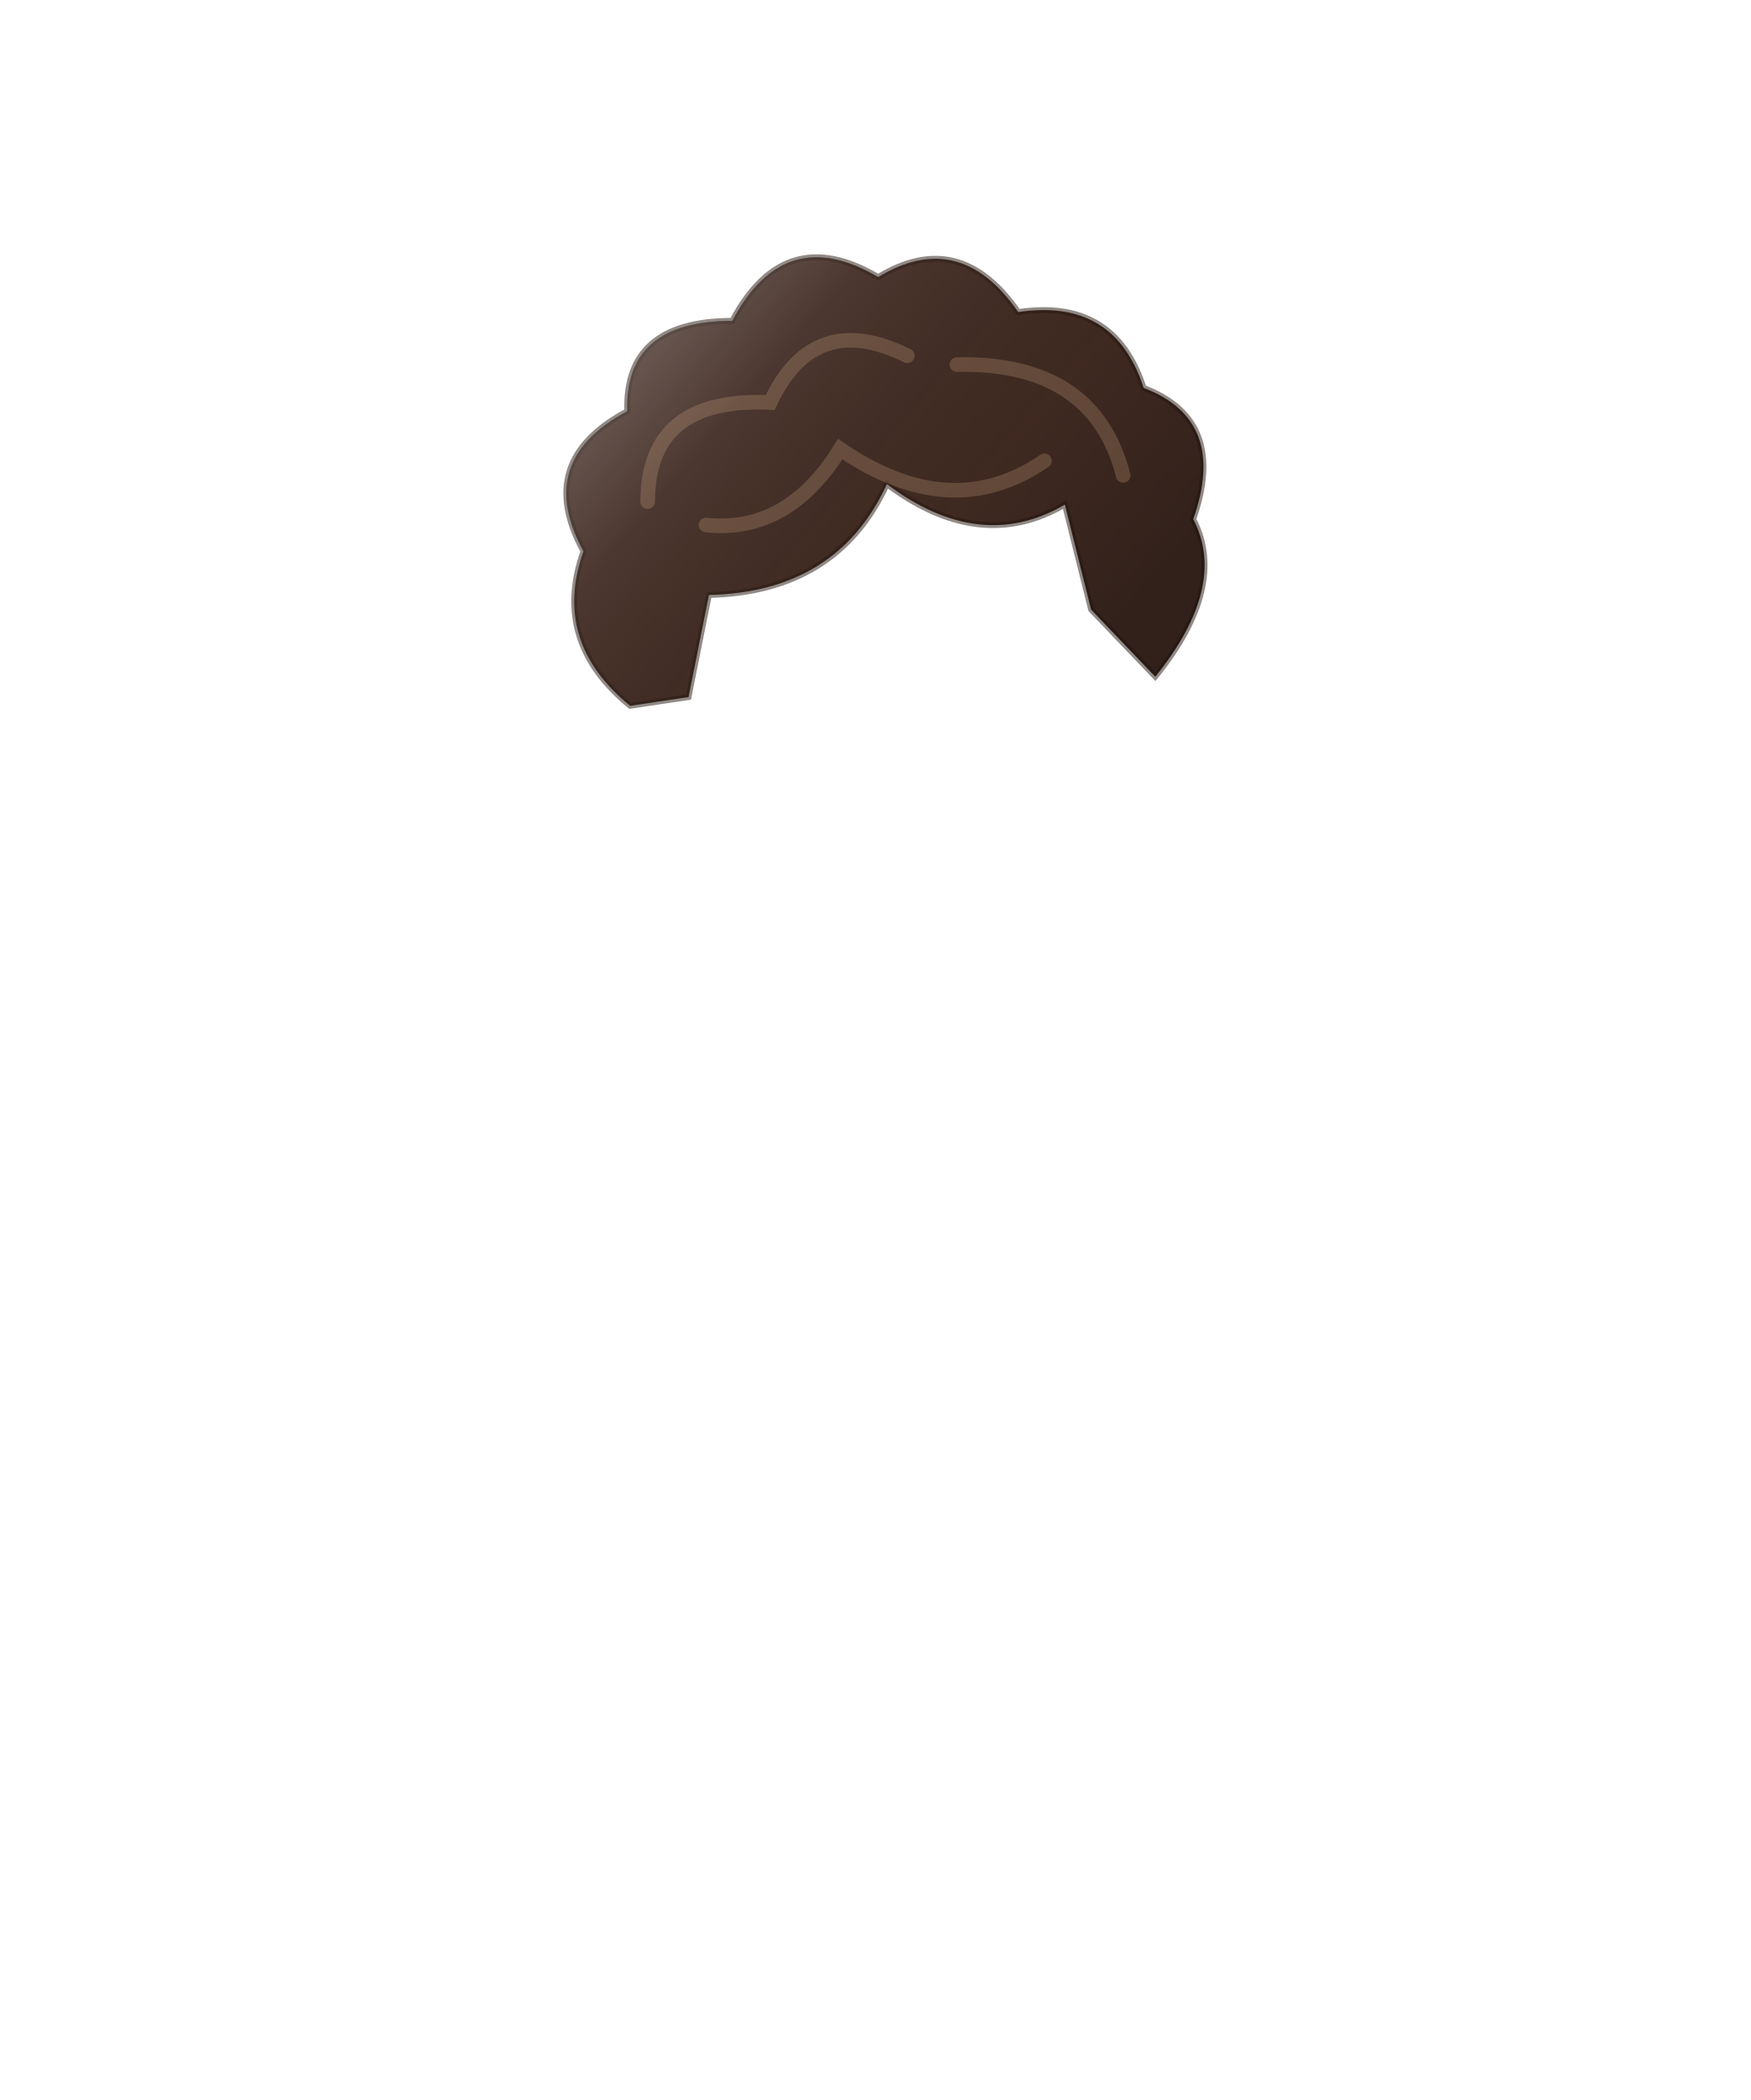
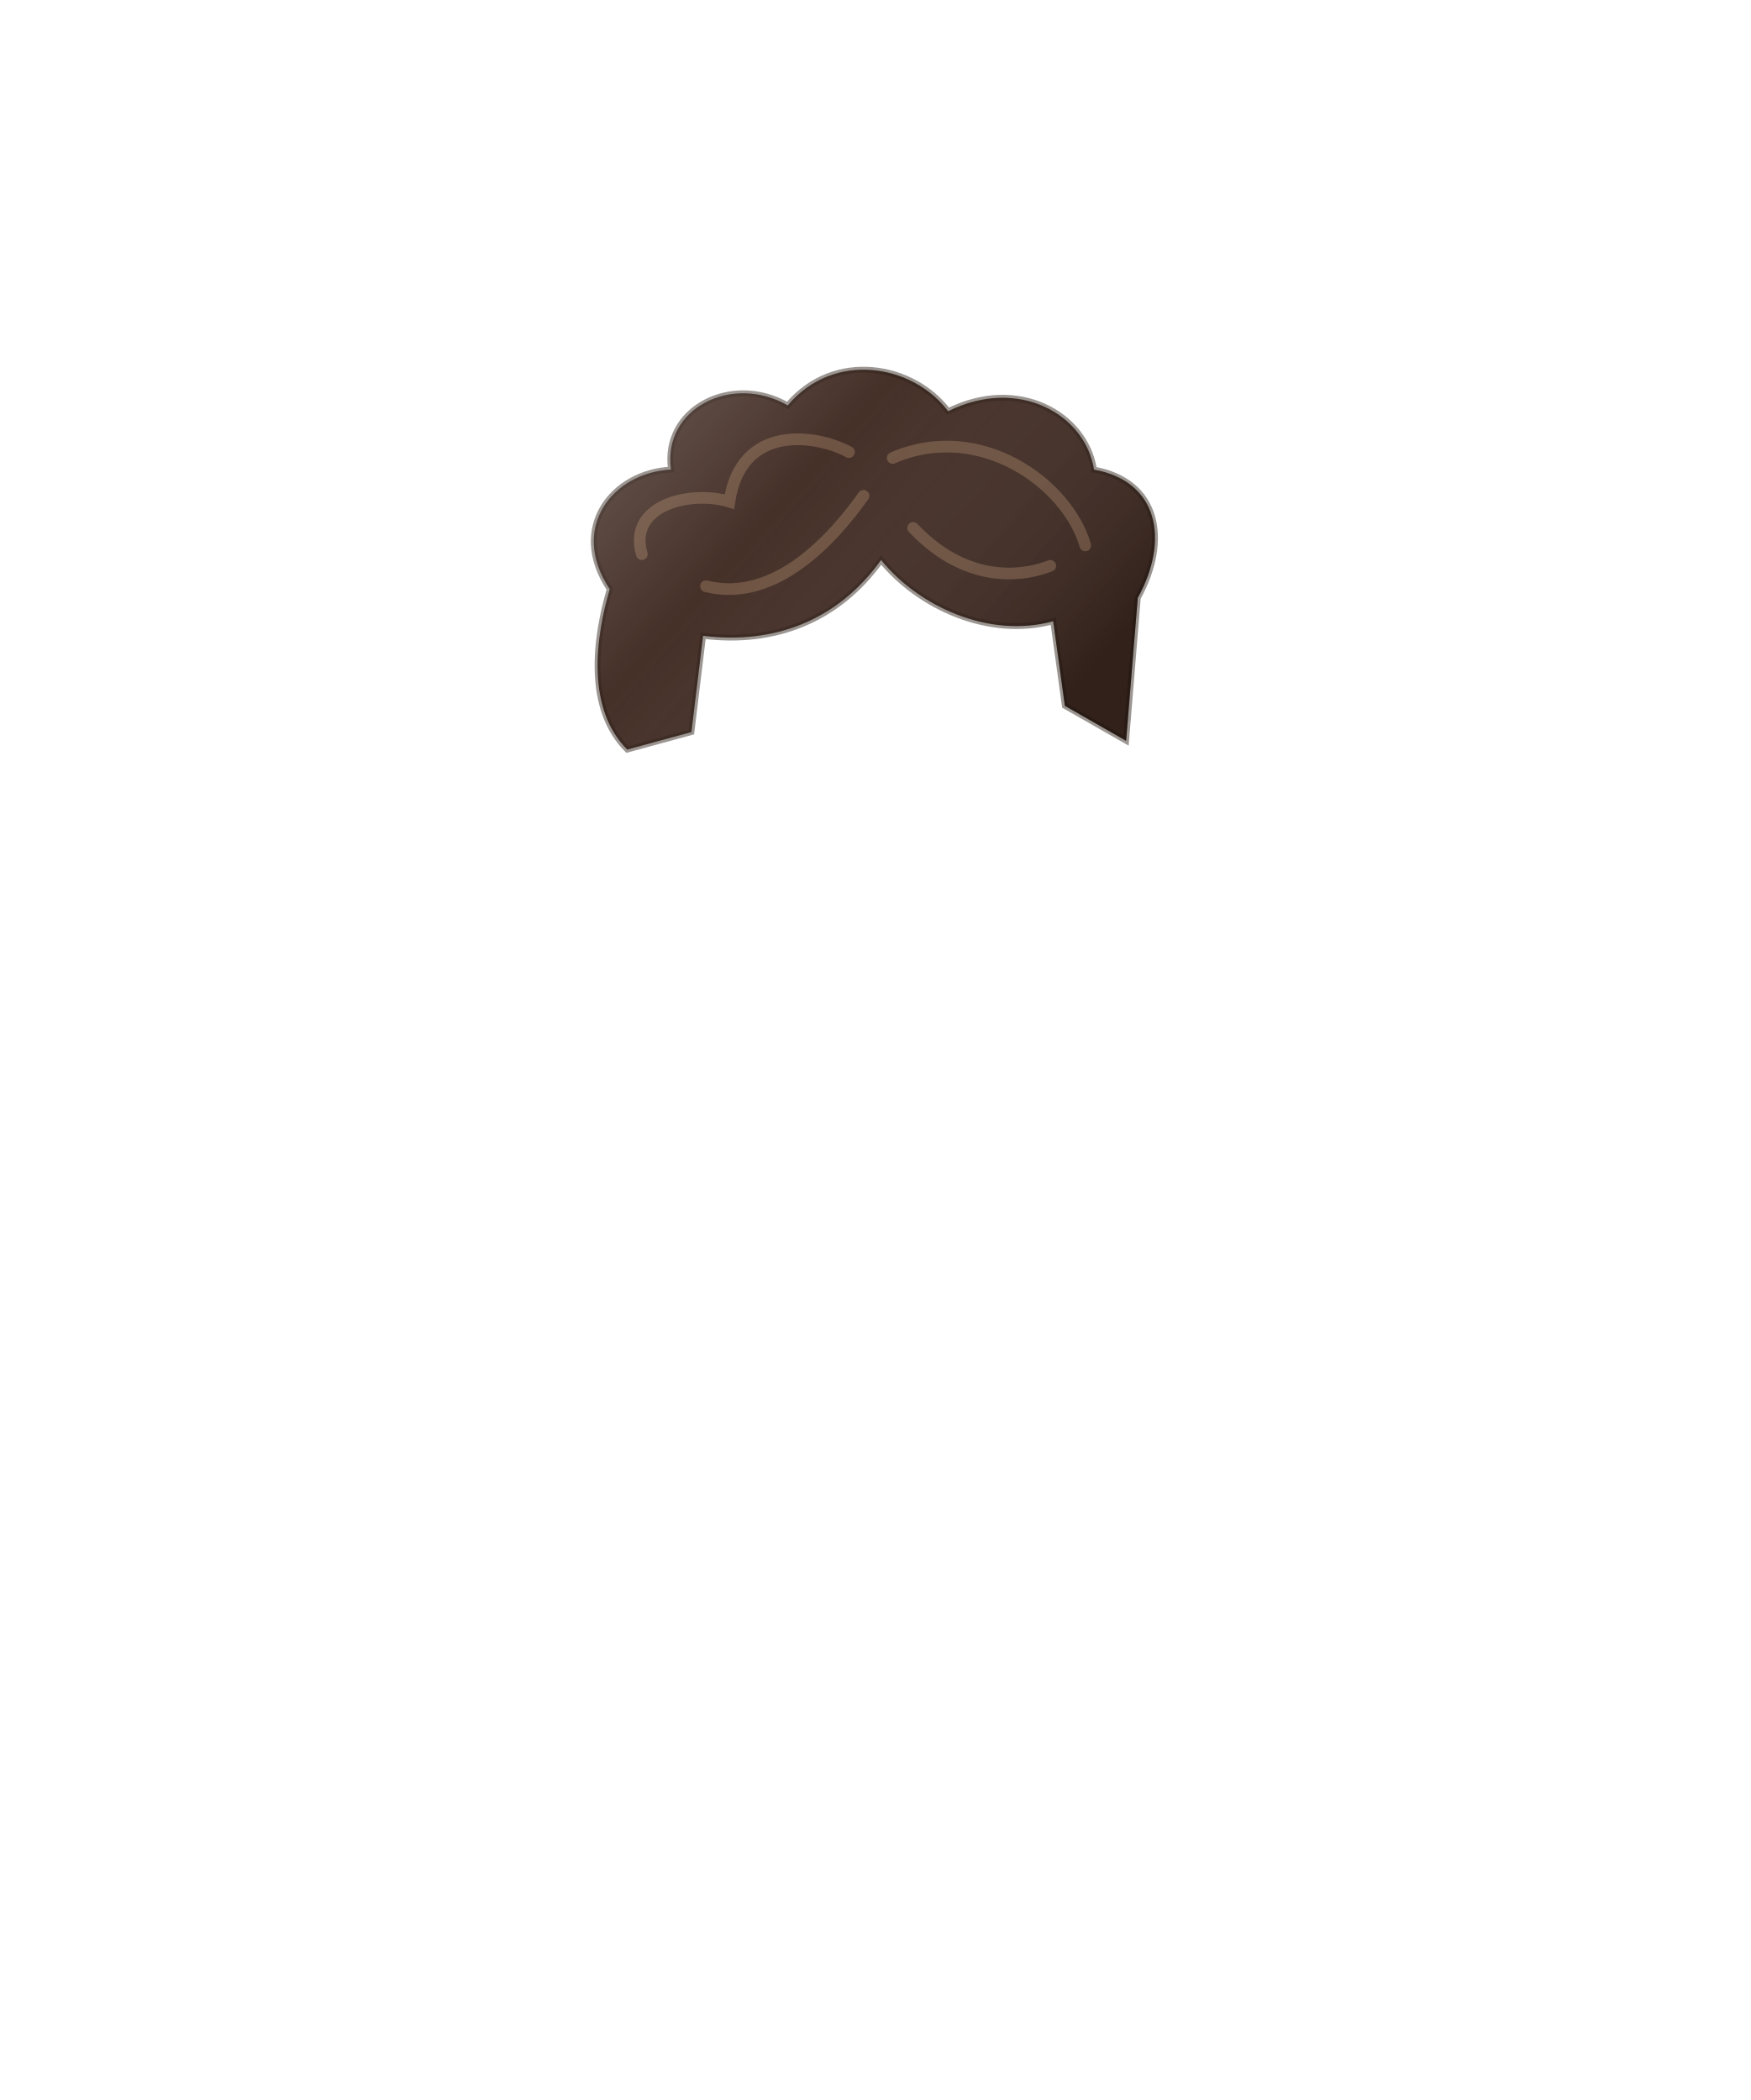
- <svg xmlns="http://www.w3.org/2000/svg" width="600" height="720" class="figure-svg" viewBox="0 0 600 720" aria-hidden="true">
+ <svg xmlns="http://www.w3.org/2000/svg" width="600" height="720" viewBox="0 0 600 720">
  <defs>
-     <linearGradient id="f1gold" x1="0" x2="1">
-       <stop stop-color="#d79b13" />
-       <stop offset=".22" stop-color="#ffd95a" />
-       <stop offset=".65" stop-color="#f4c337" />
-       <stop offset="1" stop-color="#d69b13" />
-     </linearGradient>
-     <linearGradient id="f1shine" x1="0" y1="0" x2="1" y2=".6">
-       <stop stop-color="#fff" stop-opacity=".37" />
-       <stop offset=".35" stop-color="#fff" stop-opacity=".06" />
-       <stop offset=".7" stop-color="#000" stop-opacity=".02" />
+     <linearGradient id="shine" x1="0" y1="0" x2="1" y2=".6">
+       <stop stop-color="#fff" stop-opacity=".24" />
+       <stop offset=".4" stop-color="#fff" stop-opacity=".03" />
      <stop offset="1" stop-color="#000" stop-opacity=".22" />
    </linearGradient>
+     <clipPath id="face-opening">
+       <path d="M190 110 H410 V327 H356 V224 C336 225 316 215 300 211 C282 222 263 225 244 224 V327 H190 Z" />
+     </clipPath>
  </defs>
-   <g>
-     <path d="M216 242q-27-22-16-53-17-31 15-48-1-31 36-31 18-34 50-15 28-17 48 12 33-5 43 26 29 11 17 45 12 23-13 54l-22-23-9-36q-29 17-61-7-17 37-61 38l-7 35Z" fill="#402a22" stroke="#24170f" stroke-opacity=".5" stroke-width="2" />
-     <path d="M216 242q-27-22-16-53-17-31 15-48-1-31 36-31 18-34 50-15 28-17 48 12 33-5 43 26 29 11 17 45 12 23-13 54l-22-23-9-36q-29 17-61-7-17 37-61 38l-7 35Z" fill="url(#f1shine)" />
-     <g fill="none" stroke="#e8be91" stroke-opacity=".22" stroke-width="5" stroke-linecap="round">
-       <path d="M222 172q0-36 42-34 15-32 47-16m-69 58q28 3 46-26 38 26 70 4m-30-33q47-1 57 38" />
-     </g>
+   <g clip-path="url(#face-opening)">
+     <path d="M215 257 C201 243 204 219 209 202 C195 181 210 162 230 161 C227 140 251 128 270 139 C286 120 313 125 325 141 C349 129 372 142 375 161 C397 165 401 185 390 205 L386 254 L365 242 L361 213 C339 219 315 208 302 192 C287 213 265 221 241 218 L237 251 Z" fill="#402a22" stroke="#24170f" stroke-opacity=".45" stroke-width="2" />
+     <path d="M215 257 C201 243 204 219 209 202 C195 181 210 162 230 161 C227 140 251 128 270 139 C286 120 313 125 325 141 C349 129 372 142 375 161 C397 165 401 185 390 205 L386 254 L365 242 L361 213 C339 219 315 208 302 192 C287 213 265 221 241 218 L237 251 Z" fill="url(#shine)" />
+     <path d="M220 190 C215 173 237 168 250 172 C254 145 280 149 291 155 M242 201 C266 207 286 184 296 170 M306 157 C336 144 366 166 372 187 M313 181 C329 198 347 199 360 194" fill="none" stroke="#e8be91" stroke-opacity=".25" stroke-width="4" stroke-linecap="round" />
  </g>
</svg>
